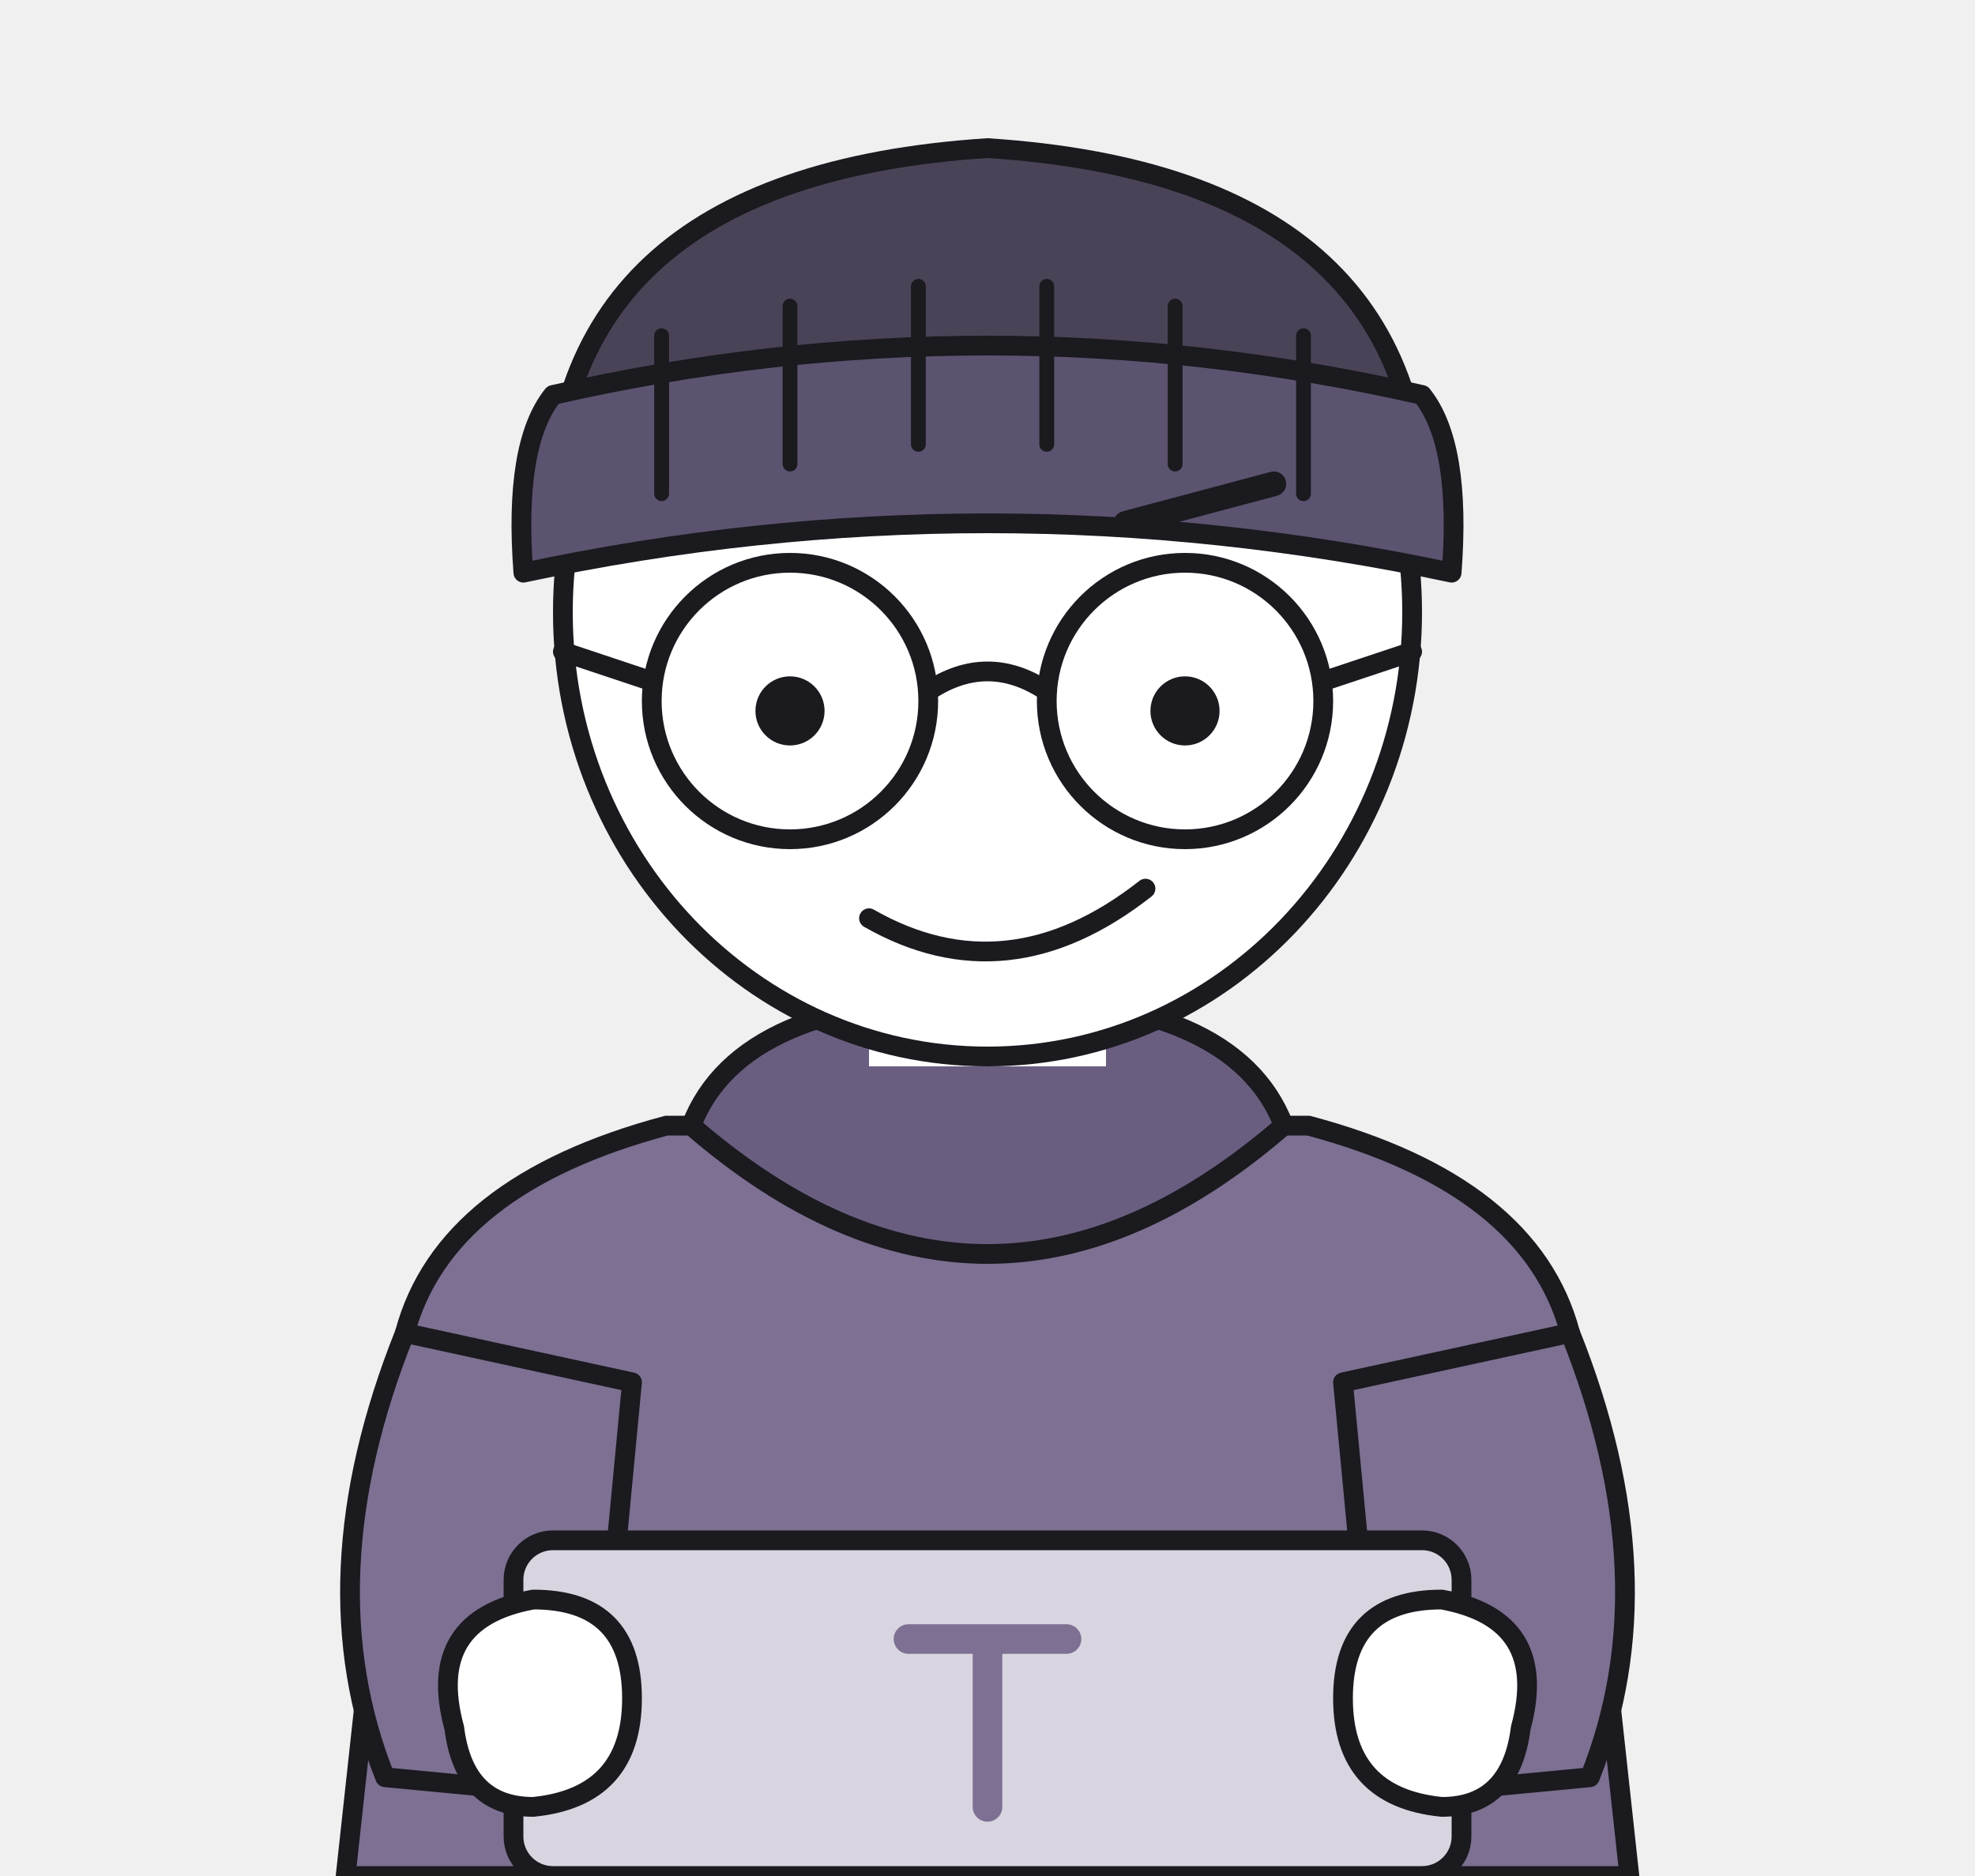
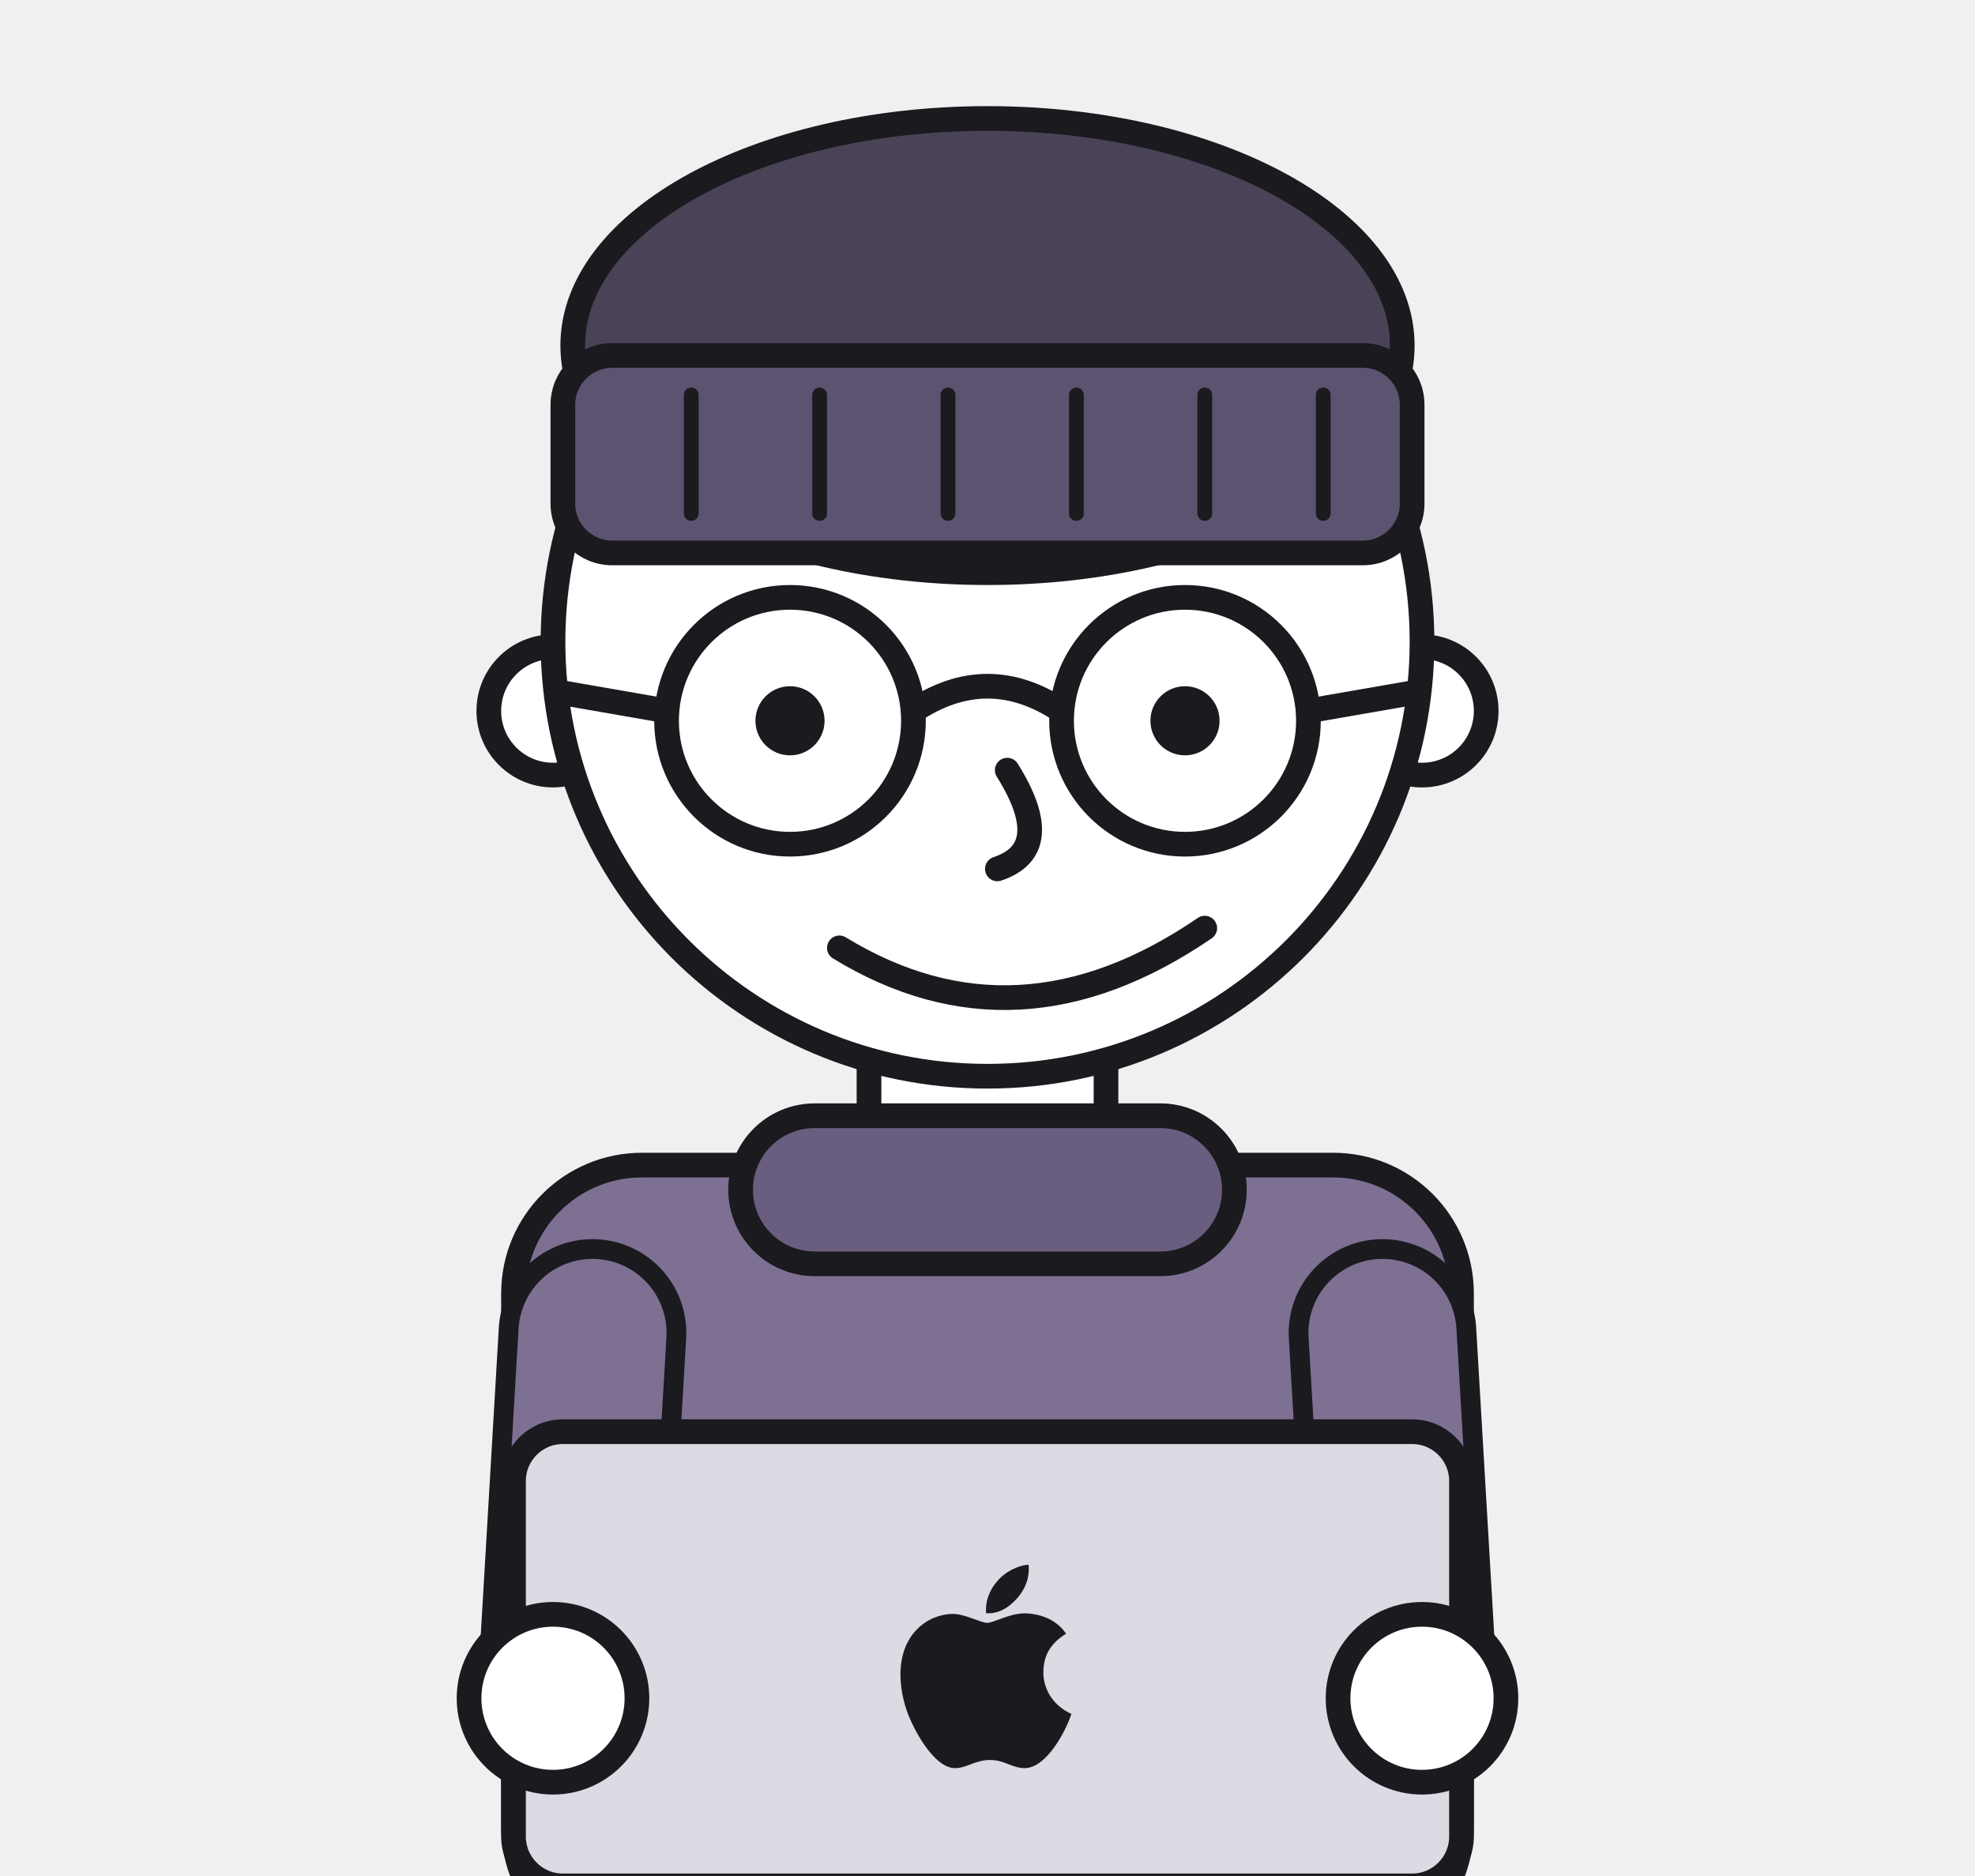
- <svg xmlns="http://www.w3.org/2000/svg" viewBox="0 60 400 380" fill="none" stroke="#1a1a1f" stroke-width="4" stroke-linejoin="round" stroke-linecap="round">
-   <path d="M70 440 L82 330 Q90 300 135 288 L265 288 Q310 300 318 330 L330 440 Z" fill="#7d7092" />
-   <path d="M140 288 Q200 340 260 288 Q250 262 200 262 Q150 262 140 288 Z" fill="#6a5e80" />
-   <rect x="176" y="236" width="48" height="40" fill="#fff" stroke="none" />
-   <path d="M176 236 V268 M224 236 V268" />
-   <ellipse cx="200" cy="184" rx="86" ry="90" fill="#fff" />
-   <path d="M112 172 Q108 96 200 90 Q292 96 288 172 Q250 148 200 148 Q150 148 112 172 Z" fill="#4a4357" />
-   <path d="M106 176 Q104 150 112 140 Q200 120 288 140 Q296 150 294 176 Q200 156 106 176 Z" fill="#5c5370" />
-   <path d="M134 128 V160 M160 122 V154 M186 118 V150 M212 118 V150 M238 122 V154 M264 128 V160" stroke-width="3" />
-   <circle cx="160" cy="202" r="28" fill="#fff" />
-   <circle cx="240" cy="202" r="28" fill="#fff" />
-   <path d="M188 200 Q200 192 212 200 M132 198 L114 192 M268 198 L286 192" />
-   <g id="pupils" fill="#1a1a1f" stroke="none">
-     <circle id="pl" cx="160" cy="204" r="7" />
-     <circle id="pr" cx="240" cy="204" r="7" />
+ <svg xmlns="http://www.w3.org/2000/svg" viewBox="0 60 400 380" fill="none" stroke="#1a1a1f" stroke-width="5" stroke-linejoin="round" stroke-linecap="round">
+   <rect x="176" y="250" width="48" height="70" fill="#fff" />
+   <rect x="104" y="296" width="192" height="160" rx="26" fill="#7d7092" />
+   <rect x="150" y="286" width="100" height="30" rx="15" fill="#6a5e80" />
+   <line x1="120" y1="330" x2="116" y2="398" stroke="#1a1a1f" stroke-width="38" />
+   <line x1="120" y1="330" x2="116" y2="398" stroke="#7d7092" stroke-width="30" />
+   <line x1="280" y1="330" x2="284" y2="398" stroke="#1a1a1f" stroke-width="38" />
+   <line x1="280" y1="330" x2="284" y2="398" stroke="#7d7092" stroke-width="30" />
+   <circle cx="112" cy="204" r="13" fill="#fff" />
+   <circle cx="288" cy="204" r="13" fill="#fff" />
+   <clipPath id="hc1">
+     <circle cx="200" cy="190" r="86" />
+   </clipPath>
+   <circle cx="200" cy="190" r="88" fill="#fff" />
+   <g clip-path="url(#hc1)">
+     <g class="face">
+       <circle cx="160" cy="206" r="25" fill="#fff" />
+       <circle cx="240" cy="206" r="25" fill="#fff" />
+       <path d="M185 204 Q200 194 215 204" fill="none" />
+       <line x1="135" y1="204" x2="112" y2="200" />
+       <line x1="265" y1="204" x2="288" y2="200" />
+       <g class="pupils" fill="#1a1a1f" stroke="none">
+         <circle cx="160" cy="206" r="7" />
+         <circle cx="240" cy="206" r="7" />
+       </g>
+       <line x1="144" y1="170" x2="176" y2="172" />
+       <line x1="226" y1="166" x2="258" y2="156" />
+       <path d="M204 216 Q214 232 202 236" fill="none" />
+       <path d="M170 252 Q206 274 244 248" fill="none" />
+     </g>
  </g>
-   <path d="M228 166 L258 158" stroke-width="5" />
-   <path d="M176 246 Q204 262 232 240" />
-   <path d="M82 330 Q62 380 78 420 L120 424 L128 340 Z" fill="#7d7092" />
-   <path d="M318 330 Q338 380 322 420 L280 424 L272 340 Z" fill="#7d7092" />
-   <rect x="104" y="372" width="192" height="68" rx="8" fill="#d9d5e0" />
-   <path d="M184 392 h32 M200 392 v34" stroke="#7d7092" stroke-width="6" />
-   <path d="M92 410 Q86 388 108 384 Q128 384 128 404 Q128 424 108 426 Q94 426 92 410 Z" fill="#fff" />
-   <path d="M308 410 Q314 388 292 384 Q272 384 272 404 Q272 424 292 426 Q306 426 308 410 Z" fill="#fff" />
+   <ellipse cx="200" cy="130" rx="84" ry="46" fill="#4a4357" />
+   <rect x="114" y="132" width="172" height="40" rx="10" fill="#5c5370" />
+   <g stroke-width="3">
+     <line x1="140" y1="140" x2="140" y2="164" />
+     <line x1="166" y1="140" x2="166" y2="164" />
+     <line x1="192" y1="140" x2="192" y2="164" />
+     <line x1="218" y1="140" x2="218" y2="164" />
+     <line x1="244" y1="140" x2="244" y2="164" />
+     <line x1="268" y1="140" x2="268" y2="164" />
+   </g>
+   <rect x="104" y="350" width="192" height="92" rx="10" fill="#dcdbe3" />
+   <path transform="translate(182 374) scale(.092)" fill="#1a1a1f" stroke="none" d="M318.7 268.7c-.2-36.7 16.4-64.4 50-84.8-18.8-26.9-47.2-41.7-84.7-44.6-35.5-2.8-74.3 20.7-88.5 20.7-15 0-49.4-19.7-76.4-19.7C63.3 141.2 4 184.8 4 273.5q0 39.3 14.4 81.2c12.8 36.7 59 126.7 107.2 125.2 25.2-.6 43-17.9 75.8-17.9 31.8 0 48.3 17.9 76.4 17.9 48.6-.7 90.4-82.5 102.6-119.3-65.2-30.7-61.7-90-61.7-91.9zm-56.6-164.2c27.3-32.4 24.8-61.9 24-72.5-24.1 1.4-52 16.4-67.9 34.9-17.5 19.8-27.8 44.3-25.6 71.9 26.1 2 49.9-11.4 69.5-34.3z" />
+   <circle cx="112" cy="404" r="17" fill="#fff" />
+   <circle cx="288" cy="404" r="17" fill="#fff" />
</svg>
